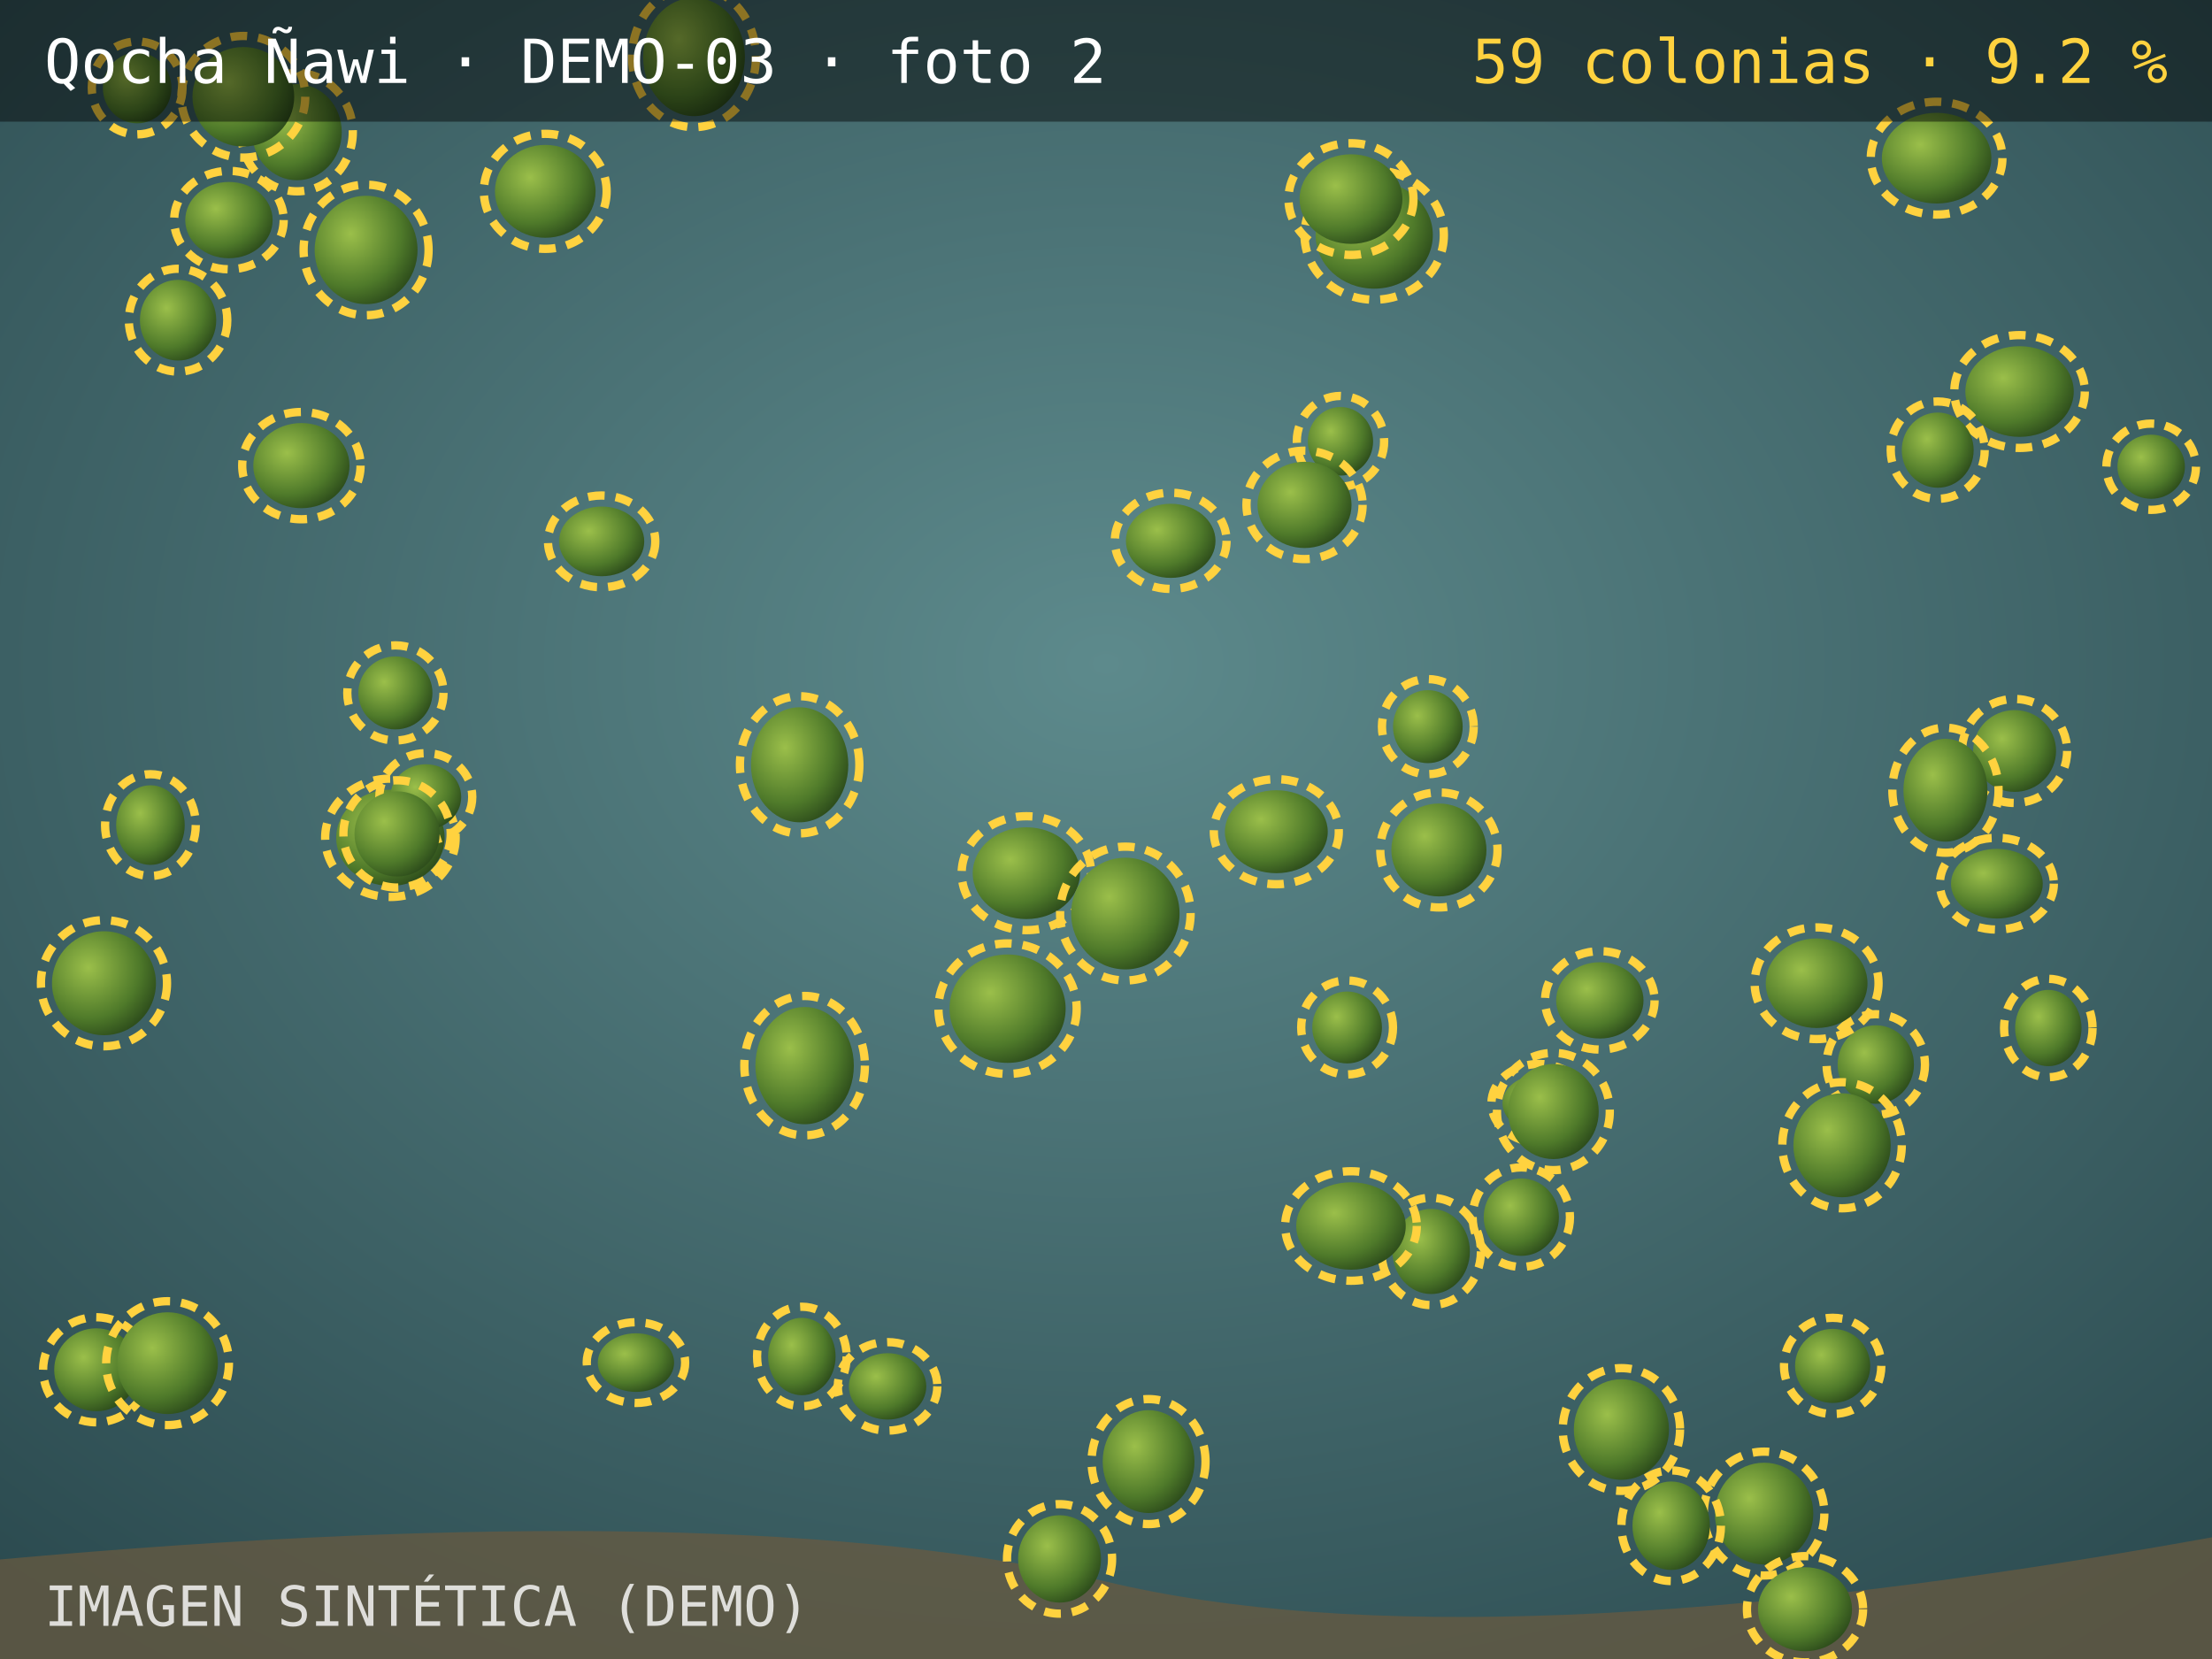
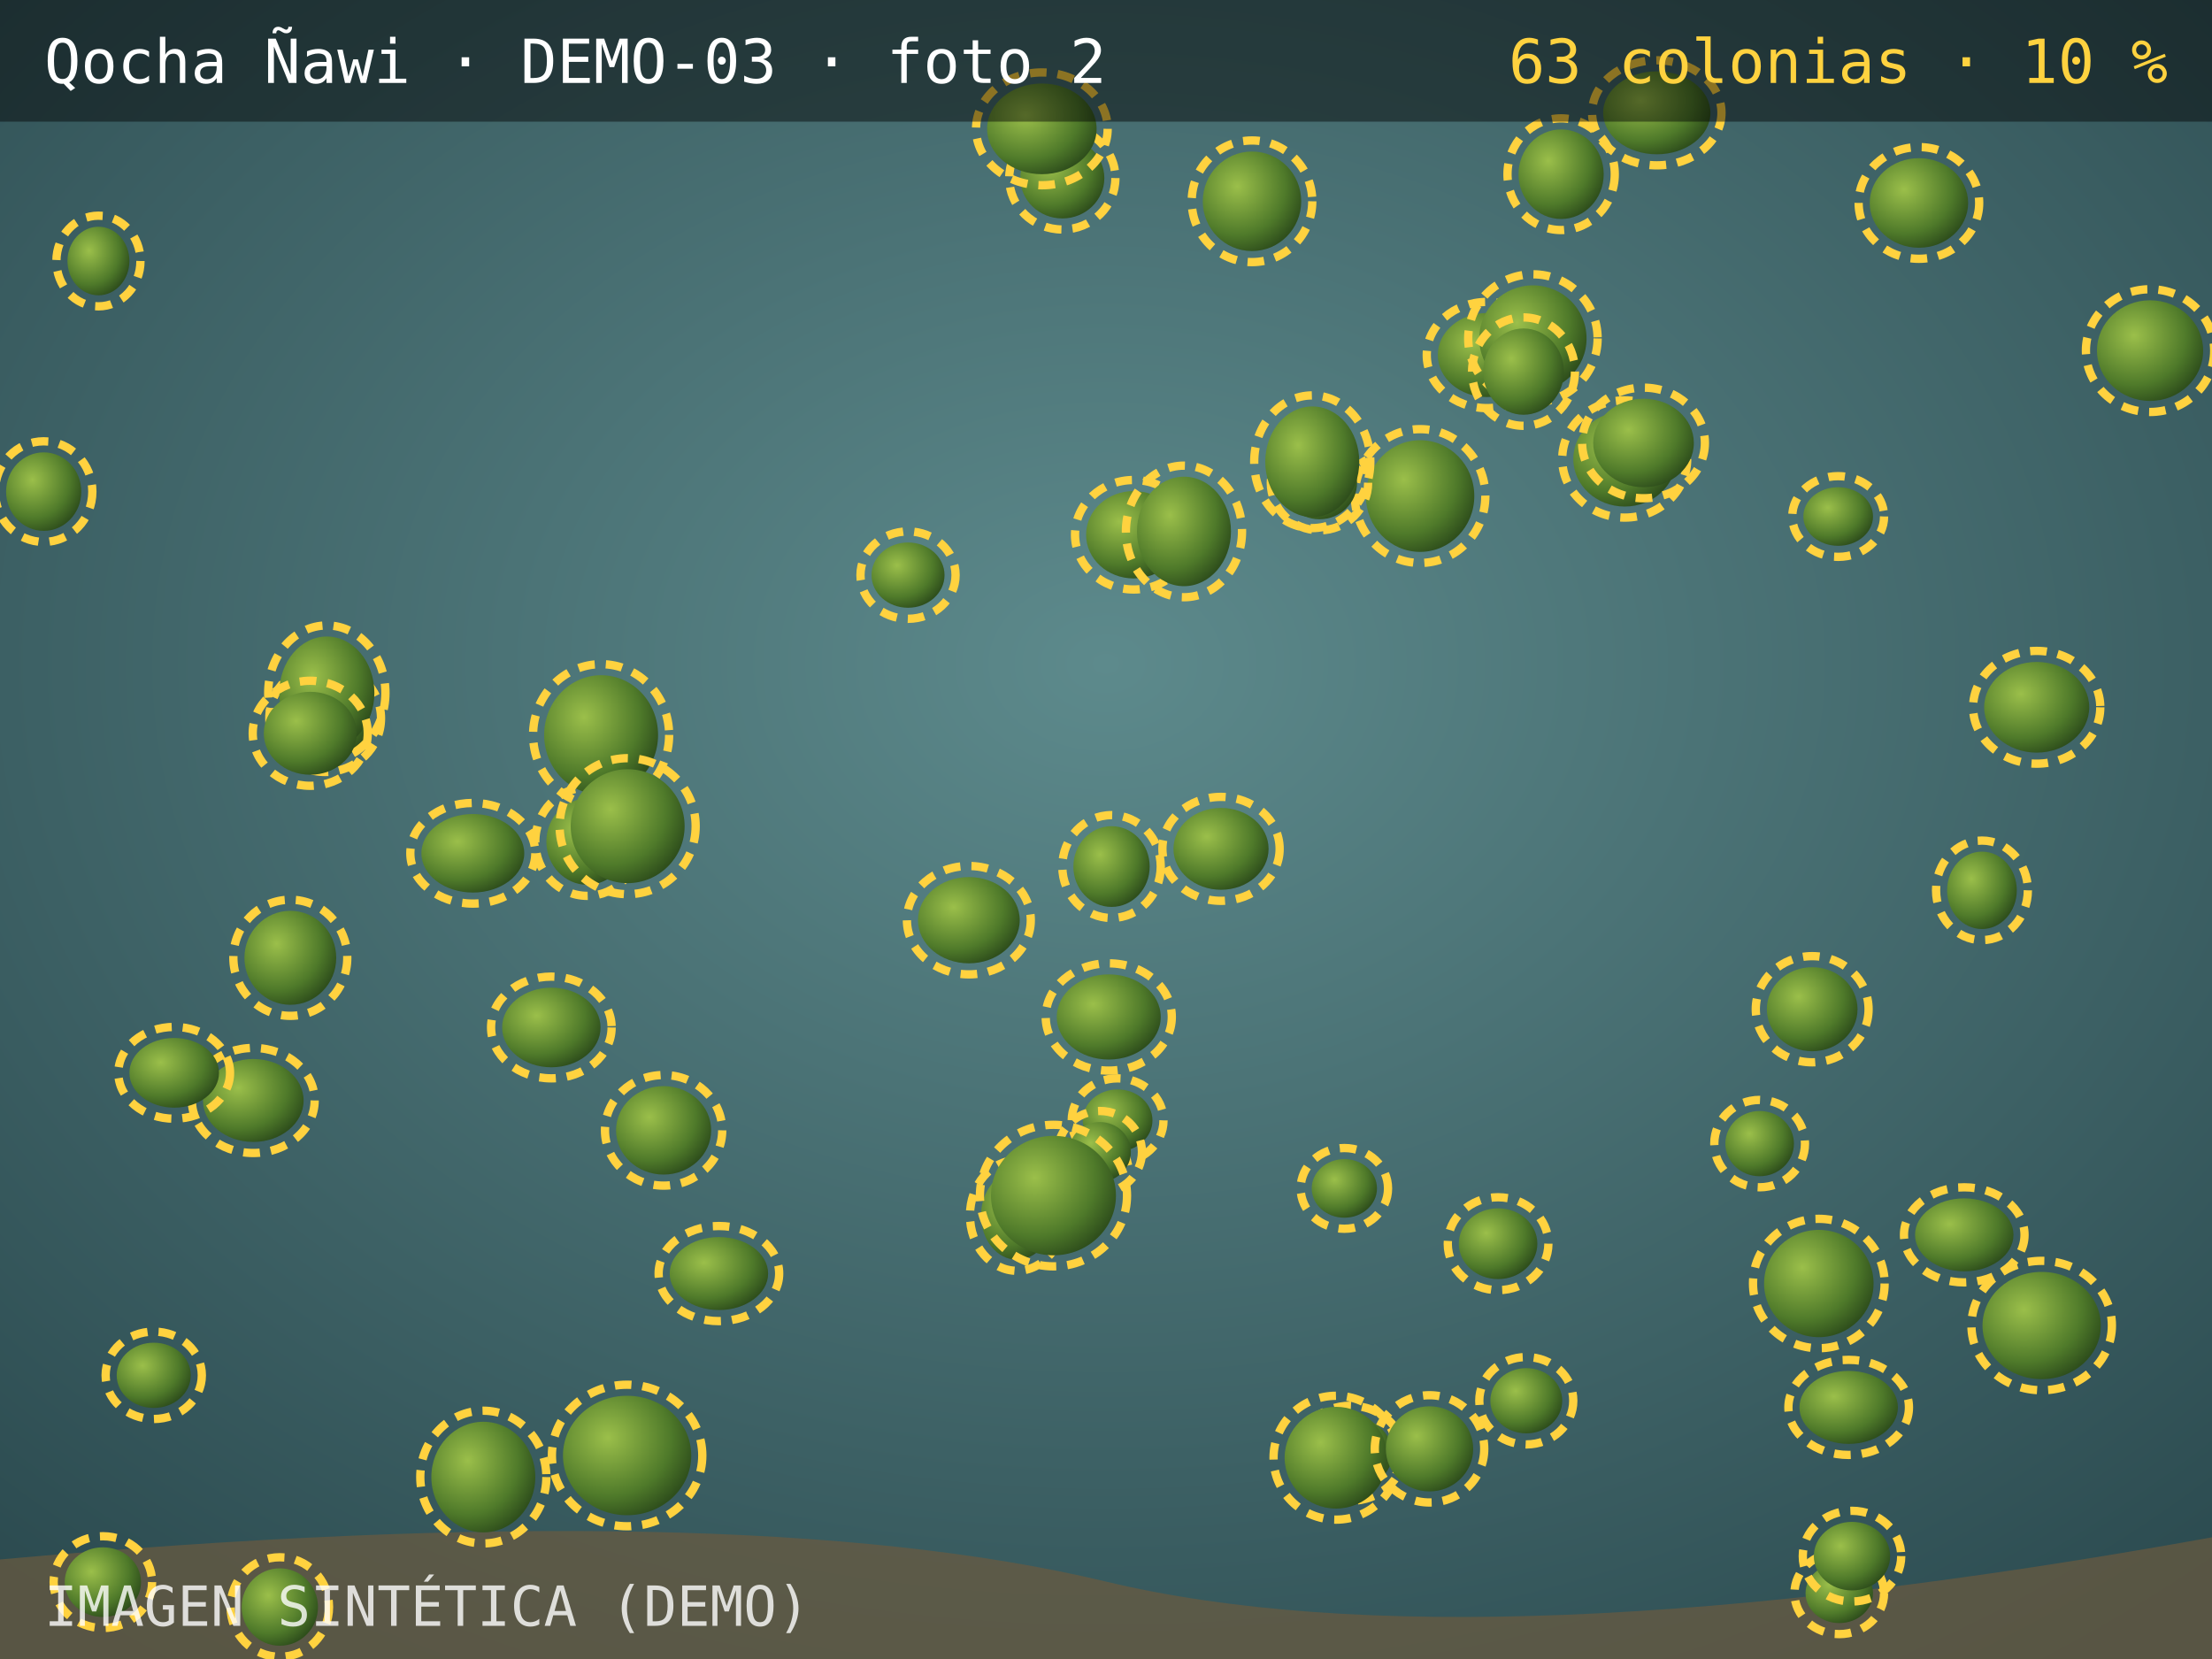
<svg xmlns="http://www.w3.org/2000/svg" viewBox="0 0 400 300">
  <defs>
    <radialGradient id="w" cx="50%" cy="40%" r="75%">
      <stop offset="0" stop-color="#5d8a8c" />
      <stop offset="1" stop-color="#2b4a4f" />
    </radialGradient>
    <radialGradient id="c" cx="35%" cy="35%" r="70%">
      <stop offset="0" stop-color="#9bbf4a" />
      <stop offset=".7" stop-color="#4f7a2a" />
      <stop offset="1" stop-color="#2f4f1c" />
    </radialGradient>
  </defs>
  <rect width="400" height="300" fill="url(#w)" />
  <path d="M0 282 Q 133.333 270 200 286 T 400 278 V 300 H 0 Z" fill="#6b5a3e" opacity=".7" />
  <g>
-     <ellipse cx="115" cy="246.4" rx="6.9" ry="5.3" fill="url(#c)" />
-     <ellipse cx="115" cy="246.4" rx="8.9" ry="7.3" fill="none" stroke="#ffd23f" stroke-width="1.5" stroke-dasharray="3 2" />
-   </g>
-   <g>
-     <ellipse cx="185.6" cy="157.9" rx="9.7" ry="8.3" fill="url(#c)" />
-     <ellipse cx="185.6" cy="157.9" rx="11.7" ry="10.3" fill="none" stroke="#ffd23f" stroke-width="1.5" stroke-dasharray="3 2" />
-   </g>
-   <g>
-     <ellipse cx="32.2" cy="57.9" rx="6.9" ry="7.3" fill="url(#c)" />
-     <ellipse cx="32.2" cy="57.9" rx="8.9" ry="9.3" fill="none" stroke="#ffd23f" stroke-width="1.5" stroke-dasharray="3 2" />
-   </g>
-   <g>
-     <ellipse cx="364.3" cy="135.8" rx="7.5" ry="7.4" fill="url(#c)" />
-     <ellipse cx="364.3" cy="135.8" rx="9.5" ry="9.4" fill="none" stroke="#ffd23f" stroke-width="1.5" stroke-dasharray="3 2" />
-   </g>
-   <g>
-     <ellipse cx="243.6" cy="185.8" rx="6.3" ry="6.5" fill="url(#c)" />
-     <ellipse cx="243.6" cy="185.8" rx="8.3" ry="8.5" fill="none" stroke="#ffd23f" stroke-width="1.5" stroke-dasharray="3 2" />
-   </g>
-   <g>
-     <ellipse cx="66.2" cy="45.2" rx="9.3" ry="9.8" fill="url(#c)" />
-     <ellipse cx="66.2" cy="45.2" rx="11.3" ry="11.8" fill="none" stroke="#ffd23f" stroke-width="1.5" stroke-dasharray="3 2" />
-   </g>
-   <g>
-     <ellipse cx="248.5" cy="42.5" rx="10.6" ry="9.7" fill="url(#c)" />
-     <ellipse cx="248.5" cy="42.5" rx="12.6" ry="11.7" fill="none" stroke="#ffd23f" stroke-width="1.5" stroke-dasharray="3 2" />
-   </g>
-   <g>
-     <ellipse cx="361.1" cy="159.8" rx="8.3" ry="6.3" fill="url(#c)" />
-     <ellipse cx="361.1" cy="159.8" rx="10.3" ry="8.3" fill="none" stroke="#ffd23f" stroke-width="1.5" stroke-dasharray="3 2" />
-   </g>
-   <g>
-     <ellipse cx="350.2" cy="28.6" rx="9.9" ry="8.2" fill="url(#c)" />
-     <ellipse cx="350.2" cy="28.6" rx="11.9" ry="10.2" fill="none" stroke="#ffd23f" stroke-width="1.5" stroke-dasharray="3 2" />
-   </g>
-   <g>
-     <ellipse cx="98.6" cy="34.6" rx="9.1" ry="8.4" fill="url(#c)" />
-     <ellipse cx="98.6" cy="34.6" rx="11.1" ry="10.4" fill="none" stroke="#ffd23f" stroke-width="1.5" stroke-dasharray="3 2" />
-   </g>
-   <g>
-     <ellipse cx="258.8" cy="226.3" rx="7" ry="7.7" fill="url(#c)" />
-     <ellipse cx="258.8" cy="226.3" rx="9" ry="9.7" fill="none" stroke="#ffd23f" stroke-width="1.5" stroke-dasharray="3 2" />
-   </g>
-   <g>
-     <ellipse cx="54.5" cy="84.2" rx="8.7" ry="7.7" fill="url(#c)" />
-     <ellipse cx="54.5" cy="84.2" rx="10.7" ry="9.7" fill="none" stroke="#ffd23f" stroke-width="1.5" stroke-dasharray="3 2" />
-   </g>
-   <g>
-     <ellipse cx="278.3" cy="199.5" rx="6.6" ry="5.1" fill="url(#c)" />
-     <ellipse cx="278.3" cy="199.5" rx="8.6" ry="7.1" fill="none" stroke="#ffd23f" stroke-width="1.5" stroke-dasharray="3 2" />
-   </g>
-   <g>
-     <ellipse cx="71.5" cy="125.3" rx="6.7" ry="6.6" fill="url(#c)" />
-     <ellipse cx="71.5" cy="125.3" rx="8.7" ry="8.6" fill="none" stroke="#ffd23f" stroke-width="1.5" stroke-dasharray="3 2" />
-   </g>
-   <g>
-     <ellipse cx="365.2" cy="70.8" rx="9.8" ry="8.2" fill="url(#c)" />
-     <ellipse cx="365.2" cy="70.8" rx="11.8" ry="10.2" fill="none" stroke="#ffd23f" stroke-width="1.5" stroke-dasharray="3 2" />
-   </g>
-   <g>
-     <ellipse cx="191.6" cy="281.9" rx="7.5" ry="7.9" fill="url(#c)" />
-     <ellipse cx="191.6" cy="281.9" rx="9.5" ry="9.9" fill="none" stroke="#ffd23f" stroke-width="1.5" stroke-dasharray="3 2" />
-   </g>
-   <g>
-     <ellipse cx="108.8" cy="97.9" rx="7.7" ry="6.3" fill="url(#c)" />
-     <ellipse cx="108.8" cy="97.9" rx="9.7" ry="8.3" fill="none" stroke="#ffd23f" stroke-width="1.5" stroke-dasharray="3 2" />
-   </g>
-   <g>
-     <ellipse cx="370.4" cy="185.9" rx="6" ry="6.9" fill="url(#c)" />
-     <ellipse cx="370.4" cy="185.9" rx="8" ry="8.9" fill="none" stroke="#ffd23f" stroke-width="1.5" stroke-dasharray="3 2" />
-   </g>
-   <g>
-     <ellipse cx="17.4" cy="247.7" rx="7.6" ry="7.5" fill="url(#c)" />
-     <ellipse cx="17.4" cy="247.7" rx="9.6" ry="9.5" fill="none" stroke="#ffd23f" stroke-width="1.5" stroke-dasharray="3 2" />
-   </g>
-   <g>
-     <ellipse cx="319" cy="273.7" rx="8.9" ry="9.2" fill="url(#c)" />
-     <ellipse cx="319" cy="273.7" rx="10.9" ry="11.2" fill="none" stroke="#ffd23f" stroke-width="1.5" stroke-dasharray="3 2" />
-   </g>
-   <g>
-     <ellipse cx="339.2" cy="192.5" rx="6.9" ry="7.1" fill="url(#c)" />
-     <ellipse cx="339.2" cy="192.5" rx="8.9" ry="9.1" fill="none" stroke="#ffd23f" stroke-width="1.5" stroke-dasharray="3 2" />
-   </g>
-   <g>
-     <ellipse cx="275.1" cy="220.1" rx="6.8" ry="7" fill="url(#c)" />
-     <ellipse cx="275.1" cy="220.1" rx="8.8" ry="9" fill="none" stroke="#ffd23f" stroke-width="1.5" stroke-dasharray="3 2" />
-   </g>
-   <g>
-     <ellipse cx="258.2" cy="131.4" rx="6.3" ry="6.6" fill="url(#c)" />
-     <ellipse cx="258.2" cy="131.4" rx="8.3" ry="8.6" fill="none" stroke="#ffd23f" stroke-width="1.5" stroke-dasharray="3 2" />
-   </g>
-   <g>
-     <ellipse cx="53.7" cy="23.9" rx="8.1" ry="8.7" fill="url(#c)" />
-     <ellipse cx="53.7" cy="23.9" rx="10.1" ry="10.7" fill="none" stroke="#ffd23f" stroke-width="1.5" stroke-dasharray="3 2" />
-   </g>
-   <g>
-     <ellipse cx="182.2" cy="182.4" rx="10.5" ry="9.8" fill="url(#c)" />
-     <ellipse cx="182.2" cy="182.4" rx="12.5" ry="11.8" fill="none" stroke="#ffd23f" stroke-width="1.5" stroke-dasharray="3 2" />
-   </g>
-   <g>
-     <ellipse cx="144.6" cy="138.3" rx="8.8" ry="10.4" fill="url(#c)" />
-     <ellipse cx="144.6" cy="138.3" rx="10.8" ry="12.4" fill="none" stroke="#ffd23f" stroke-width="1.5" stroke-dasharray="3 2" />
-   </g>
-   <g>
-     <ellipse cx="70.6" cy="151.5" rx="9.8" ry="8.7" fill="url(#c)" />
-     <ellipse cx="70.6" cy="151.5" rx="11.8" ry="10.7" fill="none" stroke="#ffd23f" stroke-width="1.5" stroke-dasharray="3 2" />
-   </g>
-   <g>
-     <ellipse cx="207.7" cy="264.3" rx="8.3" ry="9.3" fill="url(#c)" />
-     <ellipse cx="207.7" cy="264.3" rx="10.3" ry="11.3" fill="none" stroke="#ffd23f" stroke-width="1.5" stroke-dasharray="3 2" />
-   </g>
-   <g>
-     <ellipse cx="230.8" cy="150.4" rx="9.3" ry="7.5" fill="url(#c)" />
-     <ellipse cx="230.8" cy="150.4" rx="11.3" ry="9.5" fill="none" stroke="#ffd23f" stroke-width="1.5" stroke-dasharray="3 2" />
-   </g>
-   <g>
-     <ellipse cx="280.9" cy="201" rx="8.2" ry="8.6" fill="url(#c)" />
-     <ellipse cx="280.9" cy="201" rx="10.2" ry="10.6" fill="none" stroke="#ffd23f" stroke-width="1.5" stroke-dasharray="3 2" />
-   </g>
-   <g>
-     <ellipse cx="242.4" cy="79.8" rx="5.9" ry="6.2" fill="url(#c)" />
-     <ellipse cx="242.4" cy="79.8" rx="7.9" ry="8.2" fill="none" stroke="#ffd23f" stroke-width="1.5" stroke-dasharray="3 2" />
-   </g>
-   <g>
-     <ellipse cx="302.2" cy="275.9" rx="7" ry="8" fill="url(#c)" />
-     <ellipse cx="302.2" cy="275.9" rx="9" ry="10" fill="none" stroke="#ffd23f" stroke-width="1.5" stroke-dasharray="3 2" />
-   </g>
-   <g>
-     <ellipse cx="333.1" cy="207.1" rx="8.8" ry="9.4" fill="url(#c)" />
-     <ellipse cx="333.1" cy="207.1" rx="10.8" ry="11.4" fill="none" stroke="#ffd23f" stroke-width="1.5" stroke-dasharray="3 2" />
-   </g>
-   <g>
-     <ellipse cx="24.8" cy="15.9" rx="6.2" ry="6.4" fill="url(#c)" />
-     <ellipse cx="24.8" cy="15.9" rx="8.2" ry="8.4" fill="none" stroke="#ffd23f" stroke-width="1.5" stroke-dasharray="3 2" />
-   </g>
-   <g>
-     <ellipse cx="18.8" cy="177.8" rx="9.4" ry="9.4" fill="url(#c)" />
-     <ellipse cx="18.8" cy="177.8" rx="11.4" ry="11.4" fill="none" stroke="#ffd23f" stroke-width="1.5" stroke-dasharray="3 2" />
-   </g>
-   <g>
-     <ellipse cx="350.4" cy="81.4" rx="6.5" ry="6.8" fill="url(#c)" />
-     <ellipse cx="350.4" cy="81.4" rx="8.5" ry="8.8" fill="none" stroke="#ffd23f" stroke-width="1.5" stroke-dasharray="3 2" />
-   </g>
-   <g>
-     <ellipse cx="326.4" cy="291" rx="8.5" ry="7.6" fill="url(#c)" />
-     <ellipse cx="326.4" cy="291" rx="10.5" ry="9.6" fill="none" stroke="#ffd23f" stroke-width="1.5" stroke-dasharray="3 2" />
-   </g>
-   <g>
-     <ellipse cx="331.4" cy="247" rx="6.8" ry="6.7" fill="url(#c)" />
-     <ellipse cx="331.4" cy="247" rx="8.8" ry="8.7" fill="none" stroke="#ffd23f" stroke-width="1.5" stroke-dasharray="3 2" />
-   </g>
-   <g>
-     <ellipse cx="293.2" cy="258.5" rx="8.6" ry="9.1" fill="url(#c)" />
-     <ellipse cx="293.2" cy="258.5" rx="10.6" ry="11.1" fill="none" stroke="#ffd23f" stroke-width="1.5" stroke-dasharray="3 2" />
-   </g>
-   <g>
-     <ellipse cx="389" cy="84.4" rx="6.1" ry="5.8" fill="url(#c)" />
-     <ellipse cx="389" cy="84.4" rx="8.1" ry="7.8" fill="none" stroke="#ffd23f" stroke-width="1.5" stroke-dasharray="3 2" />
-   </g>
-   <g>
-     <ellipse cx="235.9" cy="91.3" rx="8.5" ry="7.8" fill="url(#c)" />
-     <ellipse cx="235.9" cy="91.3" rx="10.5" ry="9.8" fill="none" stroke="#ffd23f" stroke-width="1.5" stroke-dasharray="3 2" />
-   </g>
-   <g>
-     <ellipse cx="244.3" cy="221.7" rx="9.9" ry="7.9" fill="url(#c)" />
-     <ellipse cx="244.3" cy="221.7" rx="11.9" ry="9.9" fill="none" stroke="#ffd23f" stroke-width="1.5" stroke-dasharray="3 2" />
-   </g>
-   <g>
-     <ellipse cx="27.2" cy="149.2" rx="6.2" ry="7.2" fill="url(#c)" />
-     <ellipse cx="27.2" cy="149.2" rx="8.2" ry="9.2" fill="none" stroke="#ffd23f" stroke-width="1.5" stroke-dasharray="3 2" />
-   </g>
-   <g>
-     <ellipse cx="351.8" cy="142.9" rx="7.6" ry="9.3" fill="url(#c)" />
-     <ellipse cx="351.8" cy="142.9" rx="9.6" ry="11.3" fill="none" stroke="#ffd23f" stroke-width="1.5" stroke-dasharray="3 2" />
-   </g>
-   <g>
-     <ellipse cx="260.2" cy="153.7" rx="8.6" ry="8.4" fill="url(#c)" />
-     <ellipse cx="260.2" cy="153.7" rx="10.6" ry="10.4" fill="none" stroke="#ffd23f" stroke-width="1.5" stroke-dasharray="3 2" />
-   </g>
-   <g>
-     <ellipse cx="77" cy="144.1" rx="6.4" ry="5.9" fill="url(#c)" />
-     <ellipse cx="77" cy="144.1" rx="8.4" ry="7.9" fill="none" stroke="#ffd23f" stroke-width="1.5" stroke-dasharray="3 2" />
-   </g>
-   <g>
-     <ellipse cx="145" cy="245.3" rx="6.1" ry="7" fill="url(#c)" />
-     <ellipse cx="145" cy="245.3" rx="8.1" ry="9" fill="none" stroke="#ffd23f" stroke-width="1.5" stroke-dasharray="3 2" />
-   </g>
-   <g>
-     <ellipse cx="244.3" cy="36" rx="9.3" ry="8.1" fill="url(#c)" />
-     <ellipse cx="244.3" cy="36" rx="11.3" ry="10.1" fill="none" stroke="#ffd23f" stroke-width="1.5" stroke-dasharray="3 2" />
-   </g>
-   <g>
-     <ellipse cx="30.3" cy="246.5" rx="9.1" ry="9.2" fill="url(#c)" />
-     <ellipse cx="30.3" cy="246.5" rx="11.1" ry="11.2" fill="none" stroke="#ffd23f" stroke-width="1.5" stroke-dasharray="3 2" />
-   </g>
-   <g>
-     <ellipse cx="71.8" cy="150.8" rx="7.7" ry="7.7" fill="url(#c)" />
-     <ellipse cx="71.8" cy="150.8" rx="9.7" ry="9.7" fill="none" stroke="#ffd23f" stroke-width="1.5" stroke-dasharray="3 2" />
-   </g>
-   <g>
-     <ellipse cx="328.5" cy="177.8" rx="9.2" ry="8.1" fill="url(#c)" />
-     <ellipse cx="328.5" cy="177.8" rx="11.2" ry="10.1" fill="none" stroke="#ffd23f" stroke-width="1.5" stroke-dasharray="3 2" />
-   </g>
-   <g>
-     <ellipse cx="211.7" cy="97.8" rx="8.1" ry="6.7" fill="url(#c)" />
-     <ellipse cx="211.7" cy="97.8" rx="10.1" ry="8.7" fill="none" stroke="#ffd23f" stroke-width="1.5" stroke-dasharray="3 2" />
-   </g>
-   <g>
-     <ellipse cx="44" cy="17.5" rx="9.2" ry="9" fill="url(#c)" />
-     <ellipse cx="44" cy="17.5" rx="11.2" ry="11" fill="none" stroke="#ffd23f" stroke-width="1.5" stroke-dasharray="3 2" />
-   </g>
-   <g>
-     <ellipse cx="160.5" cy="250.7" rx="7" ry="6" fill="url(#c)" />
-     <ellipse cx="160.5" cy="250.7" rx="9" ry="8" fill="none" stroke="#ffd23f" stroke-width="1.5" stroke-dasharray="3 2" />
-   </g>
-   <g>
-     <ellipse cx="125.5" cy="10.3" rx="9.2" ry="10.7" fill="url(#c)" />
-     <ellipse cx="125.5" cy="10.3" rx="11.2" ry="12.7" fill="none" stroke="#ffd23f" stroke-width="1.5" stroke-dasharray="3 2" />
-   </g>
-   <g>
-     <ellipse cx="41.4" cy="39.8" rx="7.9" ry="6.9" fill="url(#c)" />
-     <ellipse cx="41.4" cy="39.8" rx="9.9" ry="8.9" fill="none" stroke="#ffd23f" stroke-width="1.5" stroke-dasharray="3 2" />
-   </g>
-   <g>
-     <ellipse cx="203.5" cy="165.2" rx="9.8" ry="10.1" fill="url(#c)" />
-     <ellipse cx="203.5" cy="165.2" rx="11.8" ry="12.1" fill="none" stroke="#ffd23f" stroke-width="1.5" stroke-dasharray="3 2" />
-   </g>
-   <g>
-     <ellipse cx="289.3" cy="180.9" rx="7.9" ry="6.9" fill="url(#c)" />
-     <ellipse cx="289.3" cy="180.9" rx="9.9" ry="8.9" fill="none" stroke="#ffd23f" stroke-width="1.5" stroke-dasharray="3 2" />
-   </g>
-   <g>
-     <ellipse cx="145.5" cy="192.7" rx="8.9" ry="10.6" fill="url(#c)" />
-     <ellipse cx="145.5" cy="192.7" rx="10.9" ry="12.6" fill="none" stroke="#ffd23f" stroke-width="1.5" stroke-dasharray="3 2" />
+     <ellipse cx="332.6" cy="288.1" rx="6.1" ry="5.4" fill="url(#c)" />
+     <ellipse cx="332.6" cy="288.1" rx="8.1" ry="7.4" fill="none" stroke="#ffd23f" stroke-width="1.5" stroke-dasharray="3 2" />
+   </g>
+   <g>
+     <ellipse cx="368.3" cy="127.9" rx="9.5" ry="8.2" fill="url(#c)" />
+     <ellipse cx="368.3" cy="127.9" rx="11.5" ry="10.2" fill="none" stroke="#ffd23f" stroke-width="1.5" stroke-dasharray="3 2" />
+   </g>
+   <g>
+     <ellipse cx="256.8" cy="89.7" rx="9.8" ry="10.1" fill="url(#c)" />
+     <ellipse cx="256.8" cy="89.7" rx="11.8" ry="12.1" fill="none" stroke="#ffd23f" stroke-width="1.5" stroke-dasharray="3 2" />
+   </g>
+   <g>
+     <ellipse cx="293.8" cy="83" rx="9.3" ry="8.6" fill="url(#c)" />
+     <ellipse cx="293.8" cy="83" rx="11.3" ry="10.6" fill="none" stroke="#ffd23f" stroke-width="1.5" stroke-dasharray="3 2" />
+   </g>
+   <g>
+     <ellipse cx="175.2" cy="166.4" rx="9.2" ry="7.8" fill="url(#c)" />
+     <ellipse cx="175.2" cy="166.4" rx="11.2" ry="9.8" fill="none" stroke="#ffd23f" stroke-width="1.5" stroke-dasharray="3 2" />
+   </g>
+   <g>
+     <ellipse cx="27.8" cy="248.7" rx="6.7" ry="5.9" fill="url(#c)" />
+     <ellipse cx="27.8" cy="248.7" rx="8.7" ry="7.9" fill="none" stroke="#ffd23f" stroke-width="1.5" stroke-dasharray="3 2" />
+   </g>
+   <g>
+     <ellipse cx="244.2" cy="262.8" rx="7.6" ry="6.6" fill="url(#c)" />
+     <ellipse cx="244.2" cy="262.8" rx="9.6" ry="8.6" fill="none" stroke="#ffd23f" stroke-width="1.5" stroke-dasharray="3 2" />
+   </g>
+   <g>
+     <ellipse cx="183.9" cy="219.8" rx="6.5" ry="8" fill="url(#c)" />
+     <ellipse cx="183.9" cy="219.8" rx="8.5" ry="10" fill="none" stroke="#ffd23f" stroke-width="1.5" stroke-dasharray="3 2" />
+   </g>
+   <g>
+     <ellipse cx="202.1" cy="202.6" rx="6.3" ry="5.6" fill="url(#c)" />
+     <ellipse cx="202.1" cy="202.6" rx="8.3" ry="7.6" fill="none" stroke="#ffd23f" stroke-width="1.5" stroke-dasharray="3 2" />
+   </g>
+   <g>
+     <ellipse cx="355.2" cy="223.3" rx="8.9" ry="6.6" fill="url(#c)" />
+     <ellipse cx="355.2" cy="223.3" rx="10.9" ry="8.6" fill="none" stroke="#ffd23f" stroke-width="1.5" stroke-dasharray="3 2" />
+   </g>
+   <g>
+     <ellipse cx="200.5" cy="183.9" rx="9.4" ry="7.7" fill="url(#c)" />
+     <ellipse cx="200.5" cy="183.9" rx="11.4" ry="9.7" fill="none" stroke="#ffd23f" stroke-width="1.5" stroke-dasharray="3 2" />
+   </g>
+   <g>
+     <ellipse cx="268.9" cy="64.2" rx="8.9" ry="7.6" fill="url(#c)" />
+     <ellipse cx="268.9" cy="64.2" rx="10.9" ry="9.6" fill="none" stroke="#ffd23f" stroke-width="1.5" stroke-dasharray="3 2" />
+   </g>
+   <g>
+     <ellipse cx="106.2" cy="152.2" rx="7.4" ry="7.8" fill="url(#c)" />
+     <ellipse cx="106.2" cy="152.2" rx="9.4" ry="9.8" fill="none" stroke="#ffd23f" stroke-width="1.5" stroke-dasharray="3 2" />
+   </g>
+   <g>
+     <ellipse cx="369.2" cy="239.7" rx="10.7" ry="9.7" fill="url(#c)" />
+     <ellipse cx="369.2" cy="239.7" rx="12.7" ry="11.7" fill="none" stroke="#ffd23f" stroke-width="1.5" stroke-dasharray="3 2" />
+   </g>
+   <g>
+     <ellipse cx="277.2" cy="61.2" rx="9.7" ry="9.6" fill="url(#c)" />
+     <ellipse cx="277.2" cy="61.2" rx="11.7" ry="11.6" fill="none" stroke="#ffd23f" stroke-width="1.5" stroke-dasharray="3 2" />
+   </g>
+   <g>
+     <ellipse cx="18.6" cy="286.1" rx="6.9" ry="6.3" fill="url(#c)" />
+     <ellipse cx="18.6" cy="286.1" rx="8.9" ry="8.3" fill="none" stroke="#ffd23f" stroke-width="1.5" stroke-dasharray="3 2" />
+   </g>
+   <g>
+     <ellipse cx="238.6" cy="87.3" rx="6.8" ry="6.6" fill="url(#c)" />
+     <ellipse cx="238.6" cy="87.3" rx="8.8" ry="8.6" fill="none" stroke="#ffd23f" stroke-width="1.5" stroke-dasharray="3 2" />
+   </g>
+   <g>
+     <ellipse cx="108.7" cy="132.9" rx="10.3" ry="10.8" fill="url(#c)" />
+     <ellipse cx="108.7" cy="132.9" rx="12.3" ry="12.8" fill="none" stroke="#ffd23f" stroke-width="1.5" stroke-dasharray="3 2" />
+   </g>
+   <g>
+     <ellipse cx="388.8" cy="63.4" rx="9.6" ry="9.1" fill="url(#c)" />
+     <ellipse cx="388.8" cy="63.4" rx="11.6" ry="11.1" fill="none" stroke="#ffd23f" stroke-width="1.5" stroke-dasharray="3 2" />
+   </g>
+   <g>
+     <ellipse cx="328.9" cy="232.1" rx="9.9" ry="9.7" fill="url(#c)" />
+     <ellipse cx="328.9" cy="232.1" rx="11.9" ry="11.7" fill="none" stroke="#ffd23f" stroke-width="1.5" stroke-dasharray="3 2" />
+   </g>
+   <g>
+     <ellipse cx="347" cy="36.7" rx="8.9" ry="8.1" fill="url(#c)" />
+     <ellipse cx="347" cy="36.7" rx="10.9" ry="10.1" fill="none" stroke="#ffd23f" stroke-width="1.5" stroke-dasharray="3 2" />
+   </g>
+   <g>
+     <ellipse cx="113.4" cy="263.2" rx="11.6" ry="10.8" fill="url(#c)" />
+     <ellipse cx="113.4" cy="263.2" rx="13.6" ry="12.8" fill="none" stroke="#ffd23f" stroke-width="1.5" stroke-dasharray="3 2" />
+   </g>
+   <g>
+     <ellipse cx="120" cy="204.4" rx="8.6" ry="8" fill="url(#c)" />
+     <ellipse cx="120" cy="204.4" rx="10.6" ry="10" fill="none" stroke="#ffd23f" stroke-width="1.5" stroke-dasharray="3 2" />
+   </g>
+   <g>
+     <ellipse cx="297.2" cy="80.1" rx="9.1" ry="8" fill="url(#c)" />
+     <ellipse cx="297.2" cy="80.1" rx="11.1" ry="10" fill="none" stroke="#ffd23f" stroke-width="1.5" stroke-dasharray="3 2" />
+   </g>
+   <g>
+     <ellipse cx="198.9" cy="208.3" rx="5.6" ry="5.4" fill="url(#c)" />
+     <ellipse cx="198.9" cy="208.3" rx="7.6" ry="7.4" fill="none" stroke="#ffd23f" stroke-width="1.5" stroke-dasharray="3 2" />
+   </g>
+   <g>
+     <ellipse cx="190.5" cy="216.2" rx="11.3" ry="10.8" fill="url(#c)" />
+     <ellipse cx="190.5" cy="216.2" rx="13.3" ry="12.8" fill="none" stroke="#ffd23f" stroke-width="1.5" stroke-dasharray="3 2" />
+   </g>
+   <g>
+     <ellipse cx="205" cy="96.7" rx="8.6" ry="7.9" fill="url(#c)" />
+     <ellipse cx="205" cy="96.7" rx="10.6" ry="9.9" fill="none" stroke="#ffd23f" stroke-width="1.5" stroke-dasharray="3 2" />
+   </g>
+   <g>
+     <ellipse cx="192.1" cy="32.2" rx="7.6" ry="7.3" fill="url(#c)" />
+     <ellipse cx="192.1" cy="32.2" rx="9.6" ry="9.3" fill="none" stroke="#ffd23f" stroke-width="1.5" stroke-dasharray="3 2" />
+   </g>
+   <g>
+     <ellipse cx="327.7" cy="182.5" rx="8.2" ry="7.6" fill="url(#c)" />
+     <ellipse cx="327.7" cy="182.5" rx="10.2" ry="9.6" fill="none" stroke="#ffd23f" stroke-width="1.5" stroke-dasharray="3 2" />
+   </g>
+   <g>
+     <ellipse cx="45.8" cy="199" rx="9.1" ry="7.5" fill="url(#c)" />
+     <ellipse cx="45.8" cy="199" rx="11.1" ry="9.5" fill="none" stroke="#ffd23f" stroke-width="1.5" stroke-dasharray="3 2" />
+   </g>
+   <g>
+     <ellipse cx="332.4" cy="93.4" rx="6.3" ry="5.3" fill="url(#c)" />
+     <ellipse cx="332.4" cy="93.4" rx="8.3" ry="7.3" fill="none" stroke="#ffd23f" stroke-width="1.5" stroke-dasharray="3 2" />
+   </g>
+   <g>
+     <ellipse cx="201" cy="156.7" rx="6.9" ry="7.3" fill="url(#c)" />
+     <ellipse cx="201" cy="156.7" rx="8.9" ry="9.3" fill="none" stroke="#ffd23f" stroke-width="1.5" stroke-dasharray="3 2" />
+   </g>
+   <g>
+     <ellipse cx="237.3" cy="83.5" rx="8.5" ry="10" fill="url(#c)" />
+     <ellipse cx="237.3" cy="83.5" rx="10.5" ry="12" fill="none" stroke="#ffd23f" stroke-width="1.5" stroke-dasharray="3 2" />
+   </g>
+   <g>
+     <ellipse cx="130" cy="230.3" rx="8.9" ry="6.6" fill="url(#c)" />
+     <ellipse cx="130" cy="230.3" rx="10.9" ry="8.6" fill="none" stroke="#ffd23f" stroke-width="1.5" stroke-dasharray="3 2" />
+   </g>
+   <g>
+     <ellipse cx="17.8" cy="47.2" rx="5.6" ry="6.2" fill="url(#c)" />
+     <ellipse cx="17.8" cy="47.2" rx="7.6" ry="8.2" fill="none" stroke="#ffd23f" stroke-width="1.5" stroke-dasharray="3 2" />
+   </g>
+   <g>
+     <ellipse cx="334.9" cy="281.4" rx="6.9" ry="6.2" fill="url(#c)" />
+     <ellipse cx="334.9" cy="281.4" rx="8.9" ry="8.2" fill="none" stroke="#ffd23f" stroke-width="1.5" stroke-dasharray="3 2" />
+   </g>
+   <g>
+     <ellipse cx="7.9" cy="88.9" rx="6.8" ry="7.1" fill="url(#c)" />
+     <ellipse cx="7.9" cy="88.9" rx="8.8" ry="9.1" fill="none" stroke="#ffd23f" stroke-width="1.5" stroke-dasharray="3 2" />
+   </g>
+   <g>
+     <ellipse cx="50.6" cy="290.6" rx="6.9" ry="7" fill="url(#c)" />
+     <ellipse cx="50.6" cy="290.6" rx="8.9" ry="9" fill="none" stroke="#ffd23f" stroke-width="1.5" stroke-dasharray="3 2" />
+   </g>
+   <g>
+     <ellipse cx="220.8" cy="153.5" rx="8.6" ry="7.4" fill="url(#c)" />
+     <ellipse cx="220.8" cy="153.5" rx="10.6" ry="9.4" fill="none" stroke="#ffd23f" stroke-width="1.5" stroke-dasharray="3 2" />
+   </g>
+   <g>
+     <ellipse cx="241.6" cy="263.6" rx="9.3" ry="9.2" fill="url(#c)" />
+     <ellipse cx="241.6" cy="263.6" rx="11.3" ry="11.2" fill="none" stroke="#ffd23f" stroke-width="1.5" stroke-dasharray="3 2" />
+   </g>
+   <g>
+     <ellipse cx="258.5" cy="262" rx="7.9" ry="7.7" fill="url(#c)" />
+     <ellipse cx="258.5" cy="262" rx="9.9" ry="9.7" fill="none" stroke="#ffd23f" stroke-width="1.5" stroke-dasharray="3 2" />
+   </g>
+   <g>
+     <ellipse cx="358.4" cy="161" rx="6.3" ry="7" fill="url(#c)" />
+     <ellipse cx="358.4" cy="161" rx="8.3" ry="9" fill="none" stroke="#ffd23f" stroke-width="1.5" stroke-dasharray="3 2" />
+   </g>
+   <g>
+     <ellipse cx="276" cy="253.3" rx="6.5" ry="5.9" fill="url(#c)" />
+     <ellipse cx="276" cy="253.3" rx="8.5" ry="7.9" fill="none" stroke="#ffd23f" stroke-width="1.5" stroke-dasharray="3 2" />
+   </g>
+   <g>
+     <ellipse cx="113.5" cy="149.4" rx="10.3" ry="10.3" fill="url(#c)" />
+     <ellipse cx="113.5" cy="149.4" rx="12.3" ry="12.3" fill="none" stroke="#ffd23f" stroke-width="1.5" stroke-dasharray="3 2" />
+   </g>
+   <g>
+     <ellipse cx="270.9" cy="224.9" rx="7.1" ry="6.4" fill="url(#c)" />
+     <ellipse cx="270.9" cy="224.9" rx="9.1" ry="8.4" fill="none" stroke="#ffd23f" stroke-width="1.5" stroke-dasharray="3 2" />
+   </g>
+   <g>
+     <ellipse cx="299.6" cy="20.4" rx="9.7" ry="7.5" fill="url(#c)" />
+     <ellipse cx="299.6" cy="20.4" rx="11.7" ry="9.5" fill="none" stroke="#ffd23f" stroke-width="1.5" stroke-dasharray="3 2" />
+   </g>
+   <g>
+     <ellipse cx="85.5" cy="154.3" rx="9.3" ry="7.1" fill="url(#c)" />
+     <ellipse cx="85.5" cy="154.3" rx="11.3" ry="9.1" fill="none" stroke="#ffd23f" stroke-width="1.5" stroke-dasharray="3 2" />
+   </g>
+   <g>
+     <ellipse cx="52.5" cy="173.2" rx="8.3" ry="8.5" fill="url(#c)" />
+     <ellipse cx="52.5" cy="173.2" rx="10.3" ry="10.5" fill="none" stroke="#ffd23f" stroke-width="1.5" stroke-dasharray="3 2" />
+   </g>
+   <g>
+     <ellipse cx="99.7" cy="185.8" rx="8.9" ry="7.2" fill="url(#c)" />
+     <ellipse cx="99.7" cy="185.8" rx="10.9" ry="9.2" fill="none" stroke="#ffd23f" stroke-width="1.5" stroke-dasharray="3 2" />
+   </g>
+   <g>
+     <ellipse cx="243.1" cy="214.9" rx="5.9" ry="5.3" fill="url(#c)" />
+     <ellipse cx="243.1" cy="214.9" rx="7.9" ry="7.3" fill="none" stroke="#ffd23f" stroke-width="1.5" stroke-dasharray="3 2" />
+   </g>
+   <g>
+     <ellipse cx="58.8" cy="129.9" rx="8.1" ry="7.7" fill="url(#c)" />
+     <ellipse cx="58.8" cy="129.9" rx="10.1" ry="9.7" fill="none" stroke="#ffd23f" stroke-width="1.5" stroke-dasharray="3 2" />
+   </g>
+   <g>
+     <ellipse cx="188.4" cy="23.3" rx="9.9" ry="8.2" fill="url(#c)" />
+     <ellipse cx="188.4" cy="23.3" rx="11.9" ry="10.2" fill="none" stroke="#ffd23f" stroke-width="1.5" stroke-dasharray="3 2" />
+   </g>
+   <g>
+     <ellipse cx="318.2" cy="206.8" rx="6.2" ry="5.9" fill="url(#c)" />
+     <ellipse cx="318.2" cy="206.8" rx="8.2" ry="7.9" fill="none" stroke="#ffd23f" stroke-width="1.5" stroke-dasharray="3 2" />
+   </g>
+   <g>
+     <ellipse cx="59.1" cy="125.3" rx="8.6" ry="10.2" fill="url(#c)" />
+     <ellipse cx="59.1" cy="125.3" rx="10.6" ry="12.2" fill="none" stroke="#ffd23f" stroke-width="1.5" stroke-dasharray="3 2" />
+   </g>
+   <g>
+     <ellipse cx="164.2" cy="104" rx="6.6" ry="5.9" fill="url(#c)" />
+     <ellipse cx="164.2" cy="104" rx="8.6" ry="7.9" fill="none" stroke="#ffd23f" stroke-width="1.5" stroke-dasharray="3 2" />
+   </g>
+   <g>
+     <ellipse cx="56.1" cy="132.6" rx="8.4" ry="7.5" fill="url(#c)" />
+     <ellipse cx="56.1" cy="132.6" rx="10.4" ry="9.5" fill="none" stroke="#ffd23f" stroke-width="1.5" stroke-dasharray="3 2" />
+   </g>
+   <g>
+     <ellipse cx="334.3" cy="254.5" rx="8.9" ry="6.6" fill="url(#c)" />
+     <ellipse cx="334.3" cy="254.5" rx="10.9" ry="8.6" fill="none" stroke="#ffd23f" stroke-width="1.5" stroke-dasharray="3 2" />
+   </g>
+   <g>
+     <ellipse cx="87.4" cy="267.1" rx="9.4" ry="10" fill="url(#c)" />
+     <ellipse cx="87.4" cy="267.1" rx="11.4" ry="12" fill="none" stroke="#ffd23f" stroke-width="1.5" stroke-dasharray="3 2" />
+   </g>
+   <g>
+     <ellipse cx="214.1" cy="96.1" rx="8.5" ry="9.9" fill="url(#c)" />
+     <ellipse cx="214.1" cy="96.1" rx="10.5" ry="11.9" fill="none" stroke="#ffd23f" stroke-width="1.5" stroke-dasharray="3 2" />
+   </g>
+   <g>
+     <ellipse cx="226.4" cy="36.4" rx="8.9" ry="9" fill="url(#c)" />
+     <ellipse cx="226.4" cy="36.4" rx="10.9" ry="11" fill="none" stroke="#ffd23f" stroke-width="1.5" stroke-dasharray="3 2" />
+   </g>
+   <g>
+     <ellipse cx="282.3" cy="31.5" rx="7.7" ry="8.1" fill="url(#c)" />
+     <ellipse cx="282.3" cy="31.5" rx="9.7" ry="10.1" fill="none" stroke="#ffd23f" stroke-width="1.5" stroke-dasharray="3 2" />
+   </g>
+   <g>
+     <ellipse cx="31.5" cy="194" rx="8.1" ry="6.3" fill="url(#c)" />
+     <ellipse cx="31.5" cy="194" rx="10.1" ry="8.3" fill="none" stroke="#ffd23f" stroke-width="1.5" stroke-dasharray="3 2" />
+   </g>
+   <g>
+     <ellipse cx="275.5" cy="67.2" rx="7.3" ry="7.8" fill="url(#c)" />
+     <ellipse cx="275.5" cy="67.2" rx="9.3" ry="9.8" fill="none" stroke="#ffd23f" stroke-width="1.5" stroke-dasharray="3 2" />
  </g>
  <rect x="0" y="0" width="400" height="22" fill="#000" opacity=".45" />
  <text x="8" y="15" font-family="monospace" font-size="11" fill="#fff">Qocha Ñawi · DEMO-03 · foto 2</text>
-   <text x="392" y="15" font-family="monospace" font-size="11" fill="#ffd23f" text-anchor="end">59 colonias · 9.2 %</text>
+   <text x="392" y="15" font-family="monospace" font-size="11" fill="#ffd23f" text-anchor="end">63 colonias · 10 %</text>
  <text x="8" y="294" font-family="monospace" font-size="10" fill="#fff" opacity=".8">IMAGEN SINTÉTICA (DEMO)</text>
</svg>
